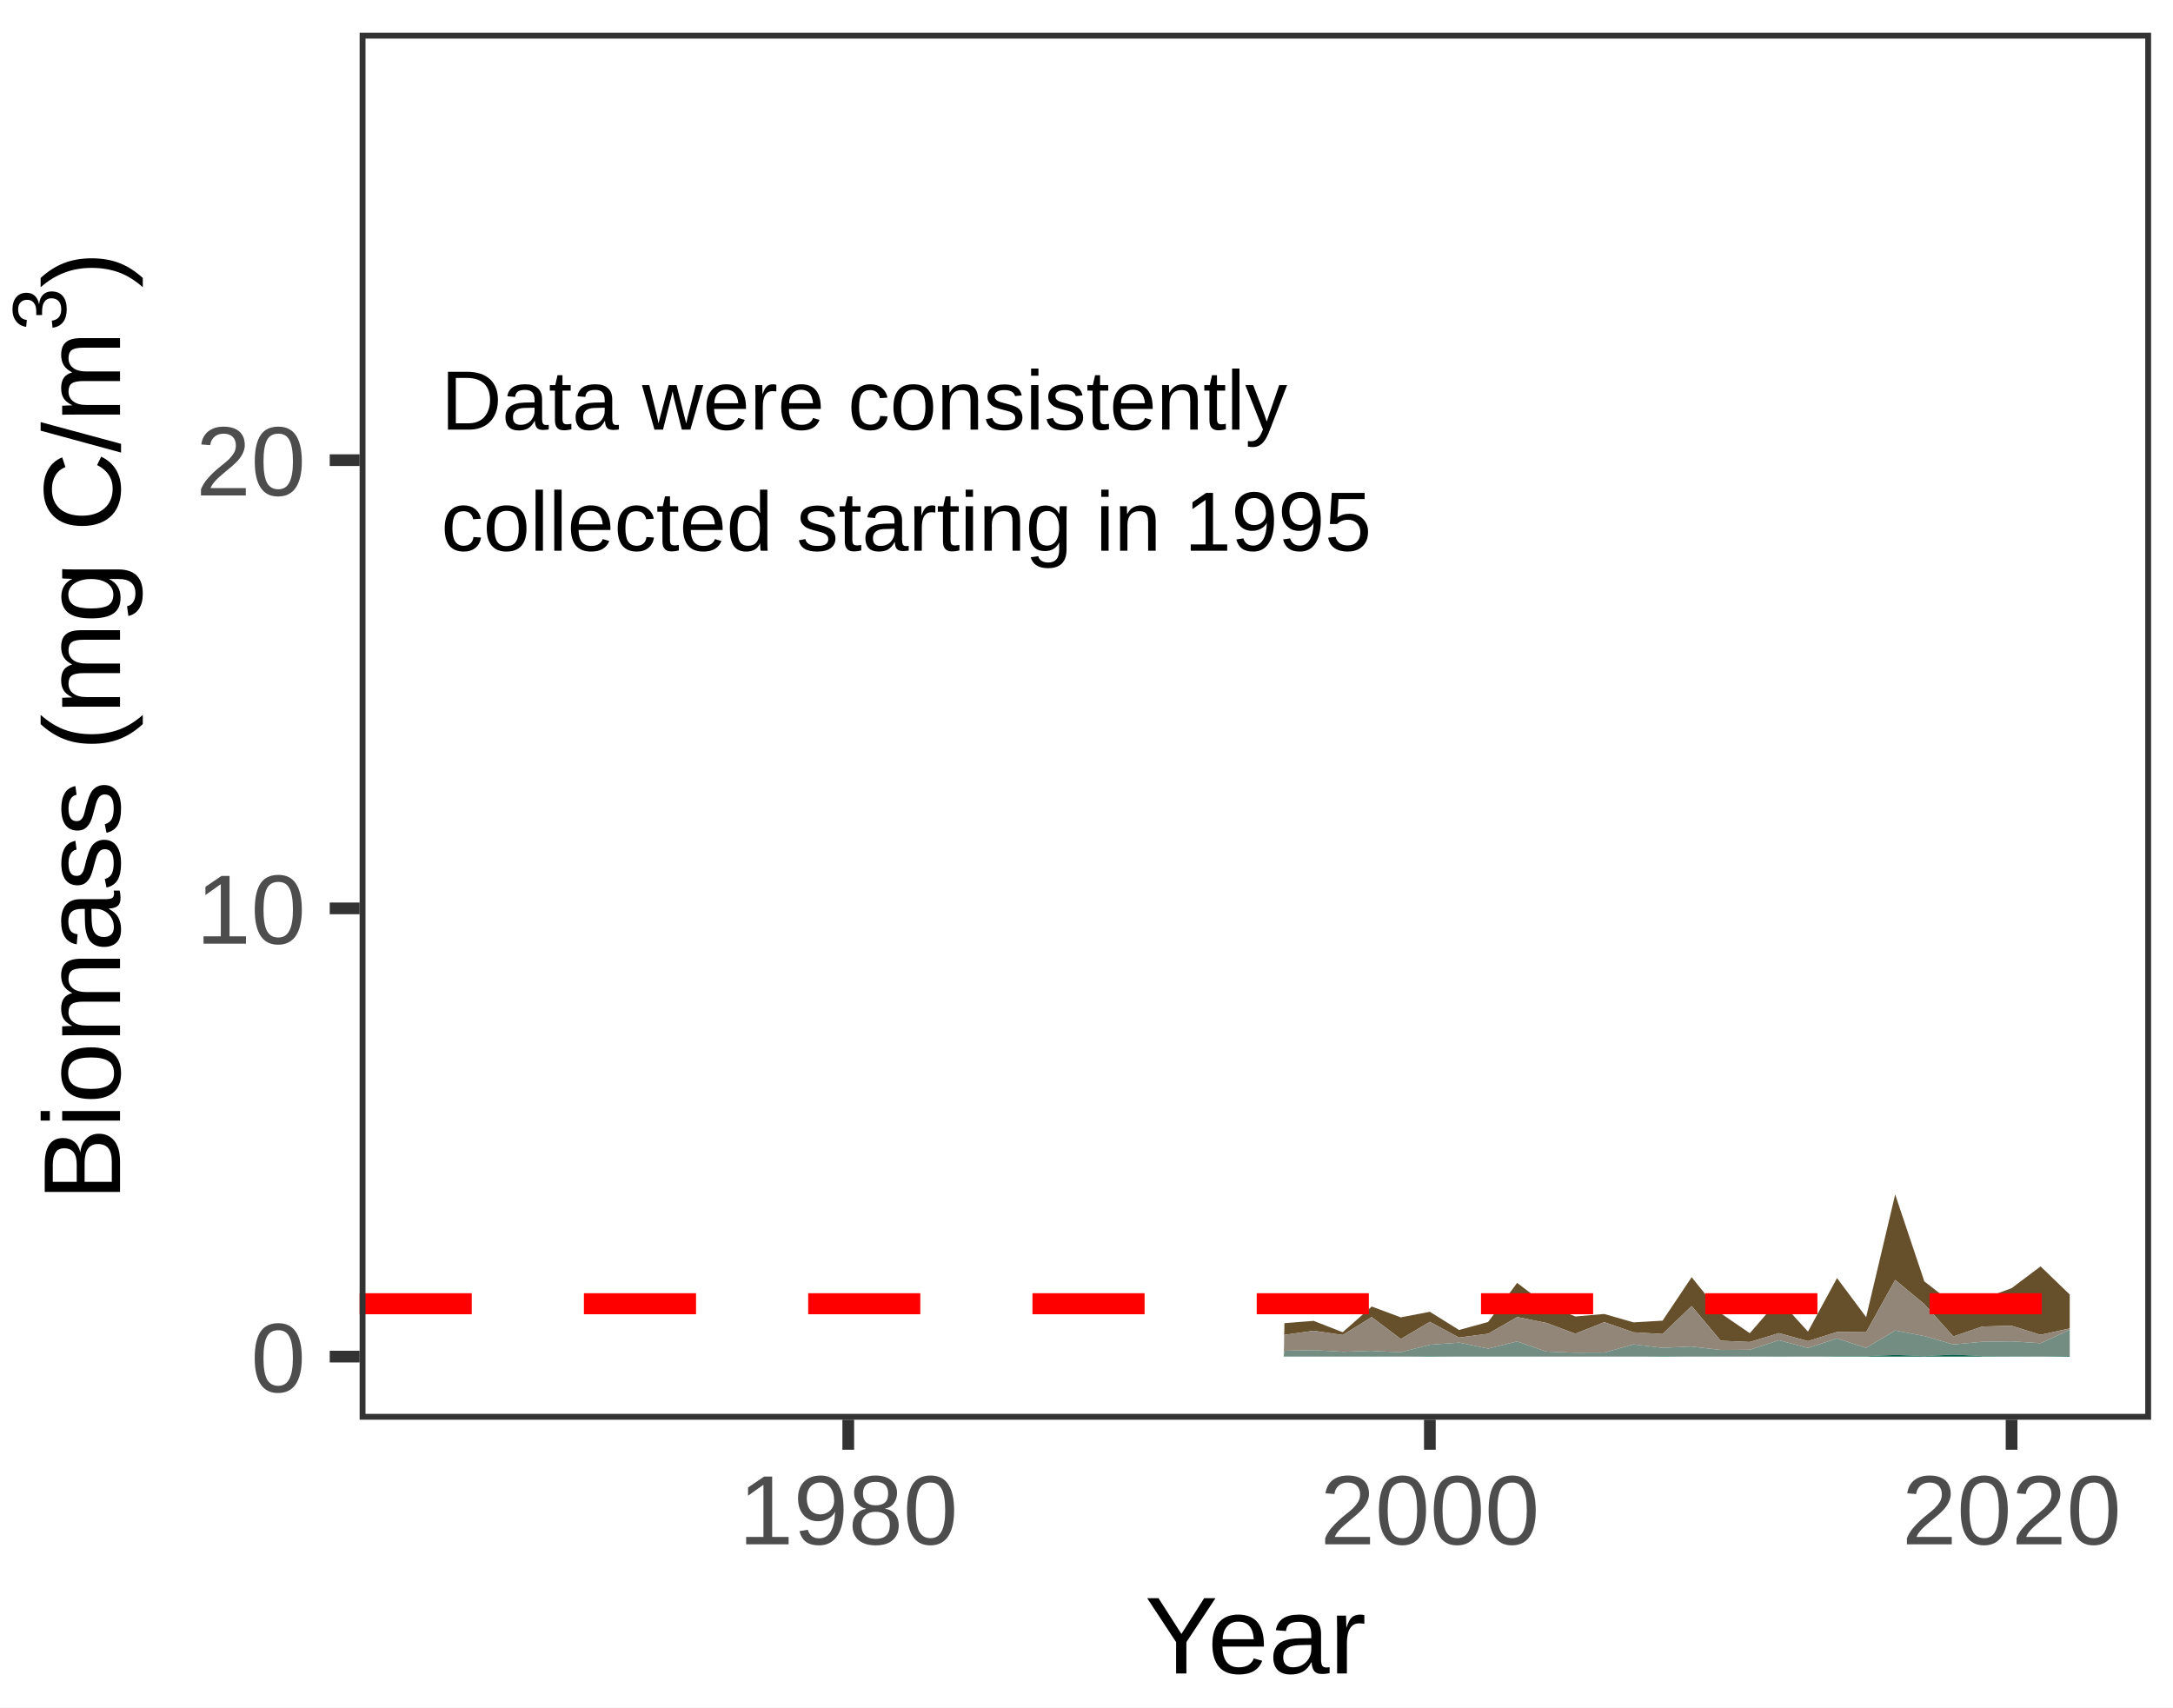
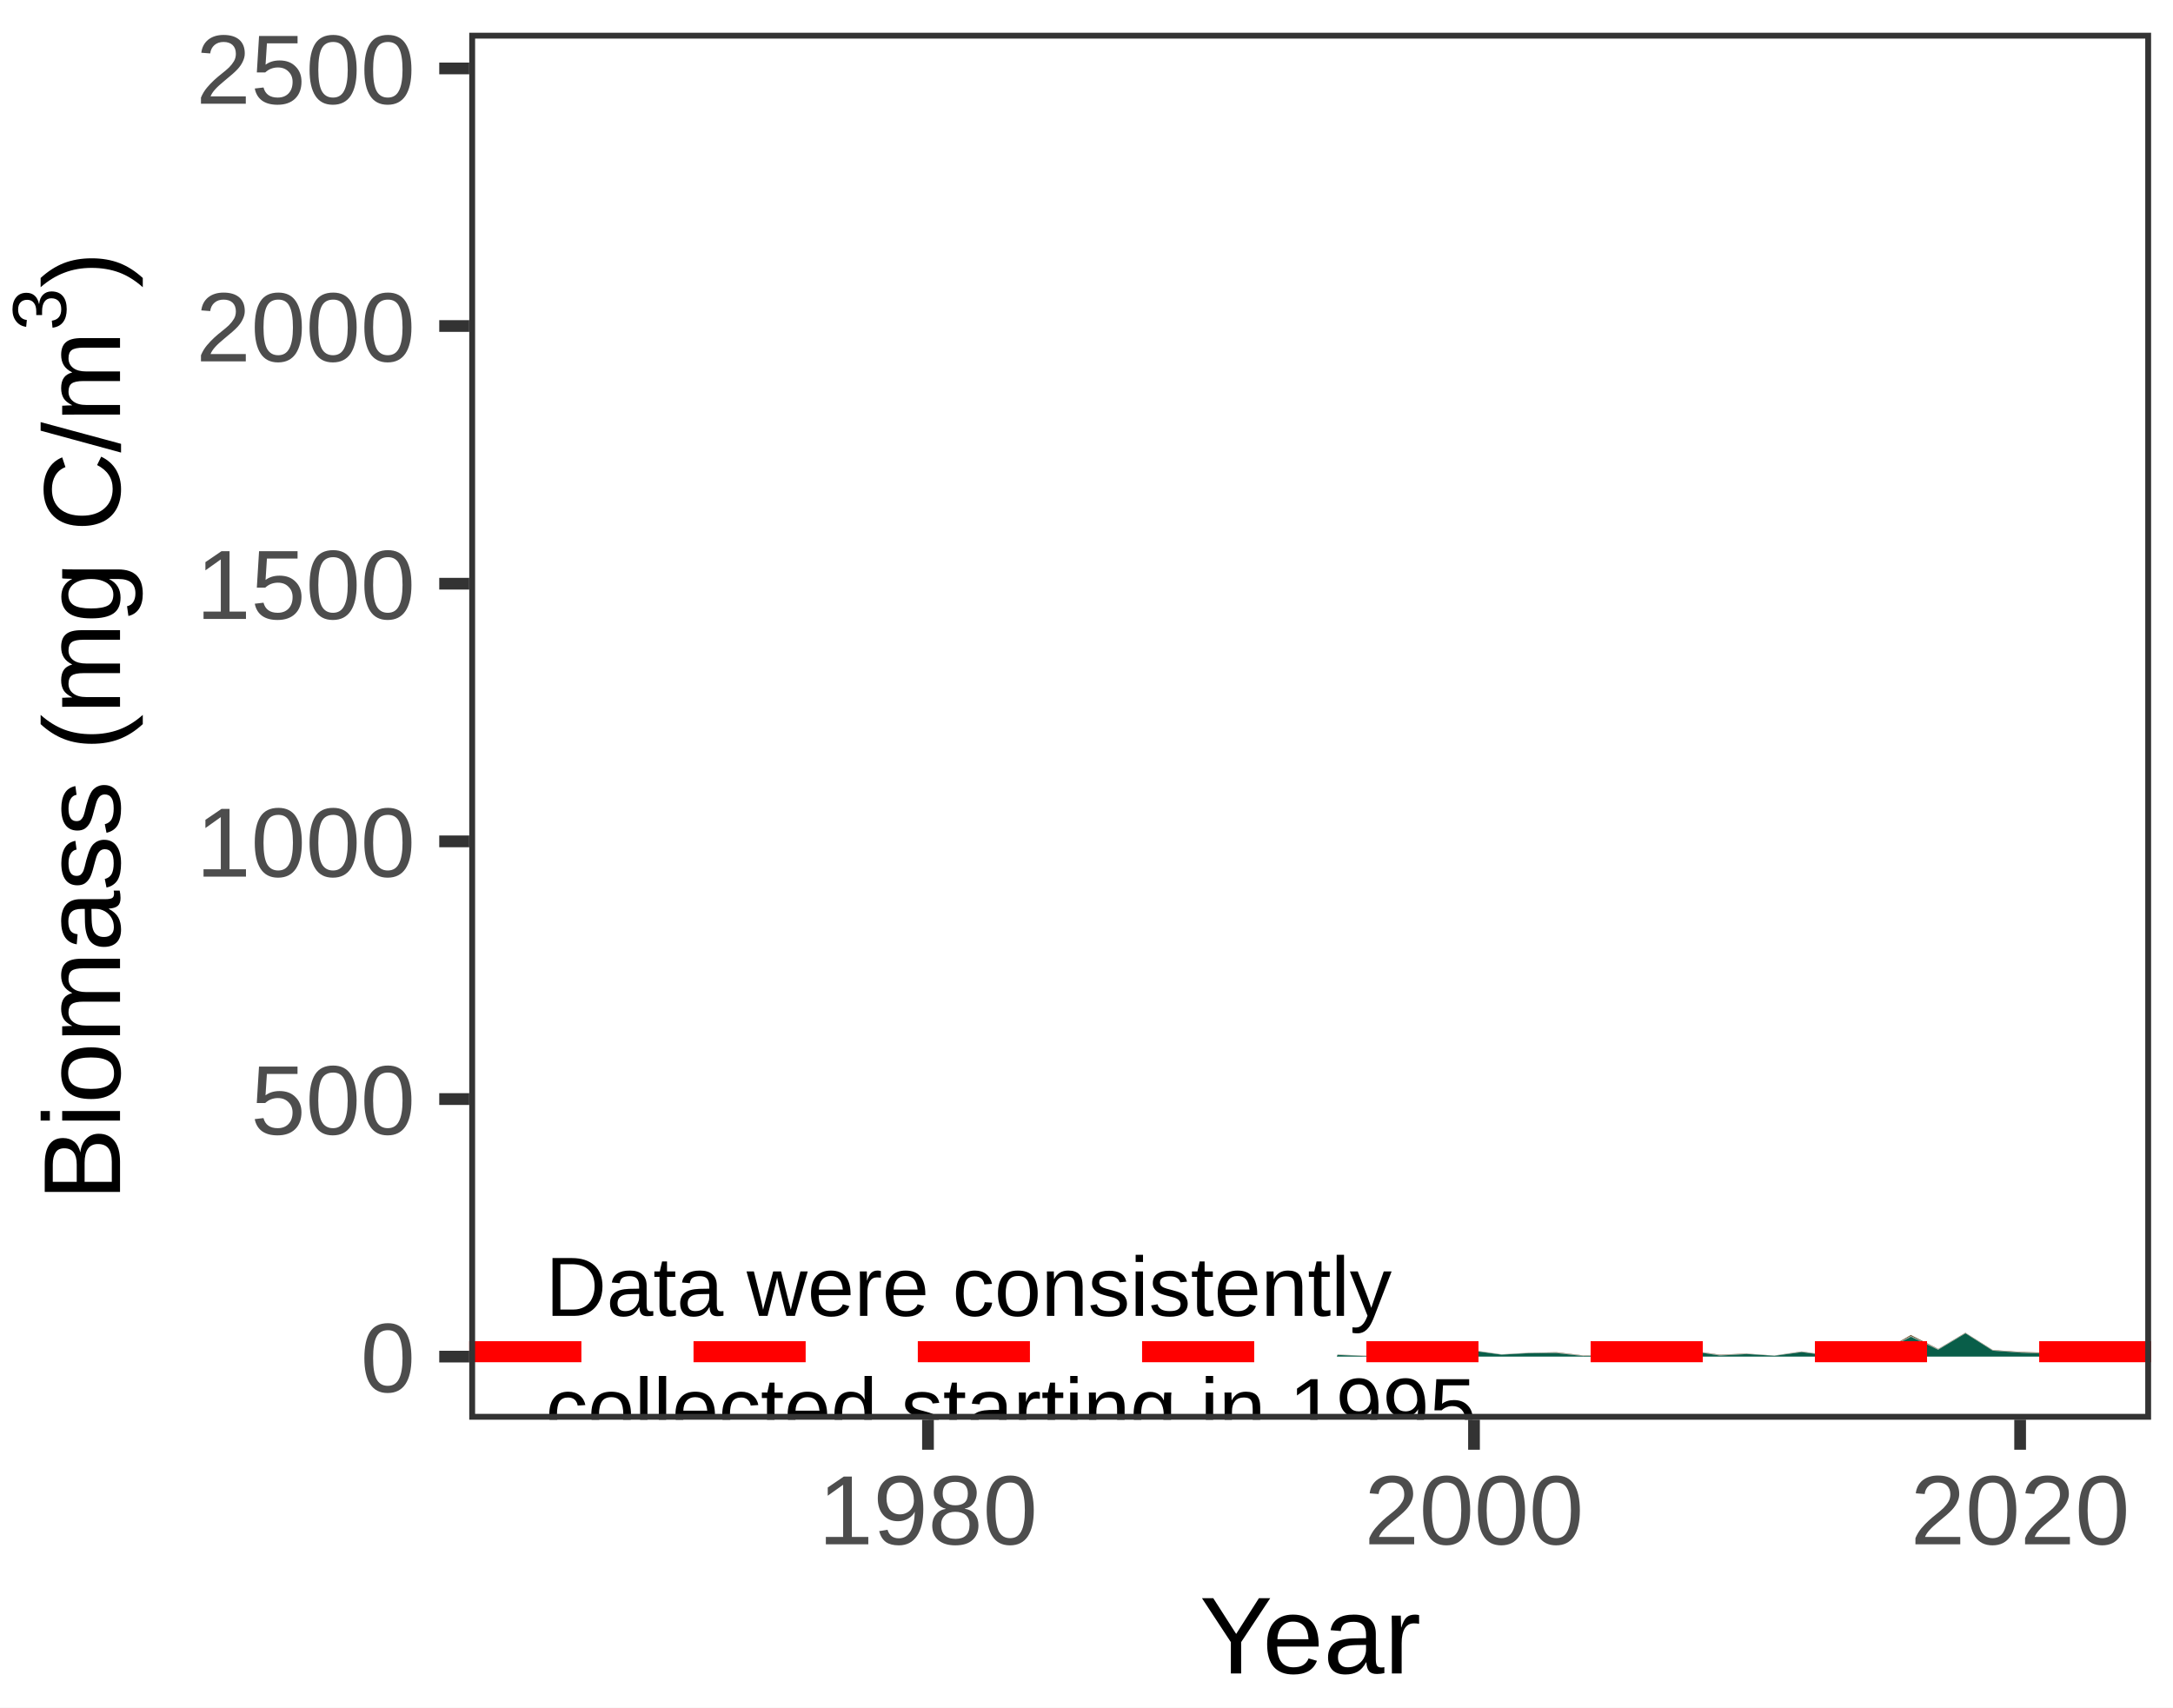
<svg xmlns="http://www.w3.org/2000/svg" class="svglite" width="198.43pt" height="155.91pt" viewBox="0 0 198.43 155.91">
  <defs>
    <style type="text/css">
    .svglite line, .svglite polyline, .svglite polygon, .svglite path, .svglite rect, .svglite circle {
      fill: none;
      stroke: #000000;
      stroke-linecap: round;
      stroke-linejoin: round;
      stroke-miterlimit: 10.00;
    }
    .svglite text {
      white-space: pre;
    }
  </style>
  </defs>
  <rect width="100%" height="100%" style="stroke: none; fill: #FFFFFF;" />
  <defs>
    <clipPath id="cpMC4wMHwxOTguNDN8MC4wMHwxNTUuOTE=">
      <rect x="0.00" y="0.00" width="198.43" height="155.91" />
    </clipPath>
  </defs>
  <g clip-path="url(#cpMC4wMHwxOTguNDN8MC4wMHwxNTUuOTE=)">
    <rect x="0.00" y="0.00" width="198.43" height="155.91" style="stroke-width: 1.07; stroke: #FFFFFF; fill: #FFFFFF;" />
  </g>
  <defs>
-     <clipPath id="cpMzIuODR8MTk2LjQzfDIuOTl8MTI5LjY0">
-       <rect x="32.84" y="2.99" width="163.59" height="126.65" />
+     <clipPath id="cpNDIuODV8MTk2LjQzfDIuOTl8MTI5LjY0">
+       <rect x="42.85" y="2.99" width="153.58" height="126.65" />
    </clipPath>
  </defs>
-   <g clip-path="url(#cpMzIuODR8MTk2LjQzfDIuOTl8MTI5LjY0)">
-     <rect x="32.84" y="2.99" width="163.59" height="126.65" style="stroke-width: 1.07; stroke: none; fill: #FFFFFF;" />
-     <polygon points="117.29,120.82 117.37,120.82 119.88,120.62 119.95,120.61 120.02,120.64 122.53,121.62 122.61,121.65 122.68,121.59 125.19,119.37 125.26,119.30 125.33,119.33 127.85,120.27 127.92,120.30 127.99,120.28 130.50,119.80 130.57,119.78 130.64,119.83 133.16,121.40 133.23,121.45 133.30,121.43 135.81,120.74 135.88,120.72 135.96,120.62 138.47,117.24 138.54,117.14 138.61,117.20 141.12,119.11 141.20,119.16 141.27,119.19 143.78,120.18 143.85,120.21 143.92,120.21 146.43,119.99 146.51,119.99 146.58,120.01 149.09,120.73 149.16,120.75 149.23,120.75 151.75,120.60 151.82,120.60 151.89,120.49 154.40,116.74 154.47,116.63 154.55,116.72 157.06,119.84 157.13,119.93 157.20,119.97 159.71,121.69 159.78,121.74 159.86,121.66 162.37,118.75 162.44,118.67 162.51,118.75 165.02,121.51 165.10,121.59 165.17,121.46 167.68,116.84 167.75,116.71 167.82,116.80 170.34,120.18 170.41,120.28 170.48,119.97 172.99,109.37 173.06,109.07 173.13,109.28 175.65,116.79 175.72,117.01 175.79,117.06 178.30,119.01 178.37,119.07 178.45,119.06 180.96,118.62 181.03,118.61 181.10,118.58 183.61,117.66 183.69,117.63 183.76,117.58 186.27,115.69 186.34,115.64 186.41,115.71 188.93,118.14 189.00,118.21 189.00,121.30 188.93,121.32 186.41,121.87 186.34,121.89 186.27,121.87 183.76,121.08 183.69,121.06 183.61,121.06 181.10,121.13 181.03,121.13 180.96,121.15 178.45,122.01 178.37,122.03 178.30,121.95 175.79,119.16 175.72,119.08 175.65,119.02 173.13,116.93 173.06,116.88 172.99,117.00 170.48,121.52 170.41,121.65 170.34,121.65 167.82,121.63 167.75,121.63 167.68,121.65 165.17,122.44 165.10,122.46 165.02,122.44 162.51,121.75 162.44,121.73 162.37,121.76 159.86,122.52 159.78,122.54 159.71,122.54 157.20,122.43 157.13,122.43 157.06,122.34 154.55,119.35 154.47,119.26 154.40,119.33 151.89,121.74 151.82,121.81 151.75,121.81 149.23,121.66 149.16,121.66 149.09,121.63 146.58,120.76 146.51,120.73 146.43,120.76 143.92,121.76 143.85,121.79 143.78,121.76 141.27,120.82 141.20,120.80 141.12,120.78 138.61,120.28 138.54,120.27 138.47,120.31 135.96,121.75 135.88,121.79 135.81,121.80 133.30,122.13 133.23,122.14 133.16,122.10 130.64,120.74 130.57,120.70 130.50,120.74 127.99,122.23 127.92,122.28 127.85,122.22 125.33,120.32 125.26,120.26 125.19,120.31 122.68,121.86 122.61,121.90 122.53,121.89 120.02,121.53 119.95,121.52 119.88,121.53 117.37,121.88 117.29,121.89 117.22,123.88 " style="stroke-width: 0.00; stroke: none; stroke-linecap: butt; fill: #664F2B;" />
-     <polyline points="117.29,120.82 117.37,120.82 119.88,120.62 119.95,120.61 120.02,120.64 122.53,121.62 122.61,121.65 122.68,121.59 125.19,119.37 125.26,119.30 125.33,119.33 127.85,120.27 127.92,120.30 127.99,120.28 130.50,119.80 130.57,119.78 130.64,119.83 133.16,121.40 133.23,121.45 133.30,121.43 135.81,120.74 135.88,120.72 135.96,120.62 138.47,117.24 138.54,117.14 138.61,117.20 141.12,119.11 141.20,119.16 141.27,119.19 143.78,120.18 143.85,120.21 143.92,120.21 146.43,119.99 146.51,119.99 146.58,120.01 149.09,120.73 149.16,120.75 149.23,120.75 151.75,120.60 151.82,120.60 151.89,120.49 154.40,116.74 154.47,116.63 154.55,116.72 157.06,119.84 157.13,119.93 157.20,119.97 159.71,121.69 159.78,121.74 159.86,121.66 162.37,118.75 162.44,118.67 162.51,118.75 165.02,121.51 165.10,121.59 165.17,121.46 167.68,116.84 167.75,116.71 167.82,116.80 170.34,120.18 170.41,120.28 170.48,119.97 172.99,109.37 173.06,109.07 173.13,109.28 175.65,116.79 175.72,117.01 175.79,117.06 178.30,119.01 178.37,119.07 178.45,119.06 180.96,118.62 181.03,118.61 181.10,118.58 183.61,117.66 183.69,117.63 183.76,117.58 186.27,115.69 186.34,115.64 186.41,115.71 188.93,118.14 189.00,118.21 " style="stroke-width: 1.07; stroke: none; stroke-linecap: butt;" />
-     <polygon points="117.29,121.89 117.37,121.88 119.88,121.53 119.95,121.52 120.02,121.53 122.53,121.89 122.61,121.90 122.68,121.86 125.19,120.31 125.26,120.26 125.33,120.32 127.85,122.22 127.92,122.28 127.99,122.23 130.50,120.74 130.57,120.70 130.64,120.74 133.16,122.10 133.23,122.14 133.30,122.13 135.81,121.80 135.88,121.79 135.96,121.75 138.47,120.31 138.54,120.27 138.61,120.28 141.12,120.78 141.20,120.80 141.27,120.82 143.78,121.76 143.85,121.79 143.92,121.76 146.43,120.76 146.51,120.73 146.58,120.76 149.09,121.63 149.16,121.66 149.23,121.66 151.75,121.81 151.82,121.81 151.89,121.74 154.40,119.33 154.47,119.26 154.55,119.35 157.06,122.34 157.13,122.43 157.20,122.43 159.71,122.54 159.78,122.54 159.86,122.52 162.37,121.76 162.44,121.73 162.51,121.75 165.02,122.44 165.10,122.46 165.17,122.44 167.68,121.65 167.75,121.63 167.82,121.63 170.34,121.65 170.41,121.65 170.48,121.52 172.99,117.00 173.06,116.88 173.13,116.93 175.65,119.02 175.72,119.08 175.79,119.16 178.30,121.95 178.37,122.03 178.45,122.01 180.96,121.15 181.03,121.13 181.10,121.13 183.61,121.06 183.69,121.06 183.76,121.08 186.27,121.87 186.34,121.89 186.41,121.87 188.93,121.32 189.00,121.30 189.00,121.42 188.93,121.46 186.41,122.63 186.34,122.66 186.27,122.65 183.76,122.49 183.69,122.49 183.61,122.49 181.10,122.52 181.03,122.52 180.96,122.53 178.45,122.76 178.37,122.77 178.30,122.75 175.79,122.02 175.72,122.00 175.65,121.99 173.13,121.51 173.06,121.49 172.99,121.54 170.48,123.04 170.41,123.08 170.34,123.06 167.82,122.24 167.75,122.22 167.68,122.24 165.17,123.07 165.10,123.09 165.02,123.07 162.51,122.40 162.44,122.38 162.37,122.41 159.86,123.23 159.78,123.25 159.71,123.25 157.20,123.27 157.13,123.27 157.06,123.26 154.55,122.97 154.47,122.96 154.40,122.96 151.89,123.07 151.82,123.08 151.75,123.07 149.23,122.77 149.16,122.76 149.09,122.78 146.58,123.49 146.51,123.51 146.43,123.51 143.92,123.52 143.85,123.52 143.78,123.52 141.27,123.42 141.20,123.41 141.12,123.39 138.61,122.52 138.54,122.49 138.47,122.51 135.96,123.13 135.88,123.15 135.81,123.13 133.30,122.61 133.23,122.60 133.16,122.61 130.64,122.79 130.57,122.80 130.50,122.82 127.99,123.46 127.92,123.48 127.85,123.48 125.33,123.36 125.26,123.35 125.19,123.35 122.68,123.44 122.61,123.44 122.53,123.43 120.02,123.29 119.95,123.29 119.88,123.29 117.37,123.34 117.29,123.34 117.22,123.88 " style="stroke-width: 0.00; stroke: none; stroke-linecap: butt; fill: #928678;" />
-     <polyline points="117.29,121.89 117.37,121.88 119.88,121.53 119.95,121.52 120.02,121.53 122.53,121.89 122.61,121.90 122.68,121.86 125.19,120.31 125.26,120.26 125.33,120.32 127.85,122.22 127.92,122.28 127.99,122.23 130.50,120.74 130.57,120.70 130.64,120.74 133.16,122.10 133.23,122.14 133.30,122.13 135.81,121.80 135.88,121.79 135.96,121.75 138.47,120.31 138.54,120.27 138.61,120.28 141.12,120.78 141.20,120.80 141.27,120.82 143.78,121.76 143.85,121.79 143.92,121.76 146.43,120.76 146.51,120.73 146.58,120.76 149.09,121.63 149.16,121.66 149.23,121.66 151.75,121.81 151.82,121.81 151.89,121.74 154.40,119.33 154.47,119.26 154.55,119.35 157.06,122.34 157.13,122.43 157.20,122.43 159.71,122.54 159.78,122.54 159.86,122.52 162.37,121.76 162.44,121.73 162.51,121.75 165.02,122.44 165.10,122.46 165.17,122.44 167.68,121.65 167.75,121.63 167.82,121.63 170.34,121.65 170.41,121.65 170.48,121.52 172.99,117.00 173.06,116.88 173.13,116.93 175.65,119.02 175.72,119.08 175.79,119.16 178.30,121.95 178.37,122.03 178.45,122.01 180.96,121.15 181.03,121.13 181.10,121.13 183.61,121.06 183.69,121.06 183.76,121.08 186.27,121.87 186.34,121.89 186.41,121.87 188.93,121.32 189.00,121.30 " style="stroke-width: 1.07; stroke: none; stroke-linecap: butt;" />
-     <polygon points="117.29,123.34 117.37,123.34 119.88,123.29 119.95,123.29 120.02,123.29 122.53,123.43 122.61,123.44 122.68,123.44 125.19,123.35 125.26,123.35 125.33,123.36 127.85,123.48 127.92,123.48 127.99,123.46 130.50,122.82 130.57,122.80 130.64,122.79 133.16,122.61 133.23,122.60 133.30,122.61 135.81,123.13 135.88,123.15 135.96,123.13 138.47,122.51 138.54,122.49 138.61,122.52 141.12,123.39 141.20,123.41 141.27,123.42 143.78,123.52 143.85,123.52 143.92,123.52 146.43,123.51 146.51,123.51 146.58,123.49 149.09,122.78 149.16,122.76 149.23,122.77 151.75,123.07 151.82,123.08 151.89,123.07 154.40,122.96 154.47,122.96 154.55,122.97 157.06,123.26 157.13,123.27 157.20,123.27 159.71,123.25 159.78,123.25 159.86,123.23 162.37,122.41 162.44,122.38 162.51,122.40 165.02,123.07 165.10,123.09 165.17,123.07 167.68,122.24 167.75,122.22 167.82,122.24 170.34,123.06 170.41,123.08 170.48,123.04 172.99,121.54 173.06,121.49 173.13,121.51 175.65,121.99 175.72,122.00 175.79,122.02 178.30,122.75 178.37,122.77 178.45,122.76 180.96,122.53 181.03,122.52 181.10,122.52 183.61,122.49 183.69,122.49 183.76,122.49 186.27,122.65 186.34,122.66 186.41,122.63 188.93,121.46 189.00,121.42 189.00,123.82 188.93,123.82 186.41,123.86 186.34,123.86 186.27,123.86 183.76,123.85 183.69,123.85 183.61,123.85 181.10,123.84 181.03,123.84 180.96,123.83 178.45,123.70 178.37,123.70 178.30,123.70 175.79,123.83 175.72,123.83 175.65,123.83 173.13,123.73 173.06,123.73 172.99,123.73 170.48,123.84 170.41,123.84 170.34,123.84 167.82,123.84 167.75,123.84 167.68,123.84 165.17,123.88 165.10,123.88 165.02,123.88 162.51,123.85 162.44,123.85 162.37,123.85 159.86,123.88 159.78,123.88 159.71,123.88 157.20,123.86 157.13,123.86 157.06,123.86 154.55,123.88 154.47,123.88 154.40,123.87 151.89,123.84 151.82,123.84 151.75,123.84 149.23,123.88 149.16,123.88 149.09,123.88 146.58,123.88 146.51,123.88 146.43,123.88 143.92,123.88 143.85,123.88 143.78,123.88 141.27,123.88 141.20,123.88 141.12,123.88 138.61,123.86 138.54,123.86 138.47,123.86 135.96,123.86 135.88,123.86 135.81,123.86 133.30,123.87 133.23,123.87 133.16,123.87 130.64,123.84 130.57,123.84 130.50,123.84 127.99,123.88 127.92,123.88 127.85,123.88 125.33,123.86 125.26,123.85 125.19,123.86 122.68,123.88 122.61,123.88 122.53,123.88 120.02,123.88 119.95,123.88 119.88,123.88 117.37,123.87 117.29,123.87 117.22,123.88 " style="stroke-width: 0.00; stroke: none; stroke-linecap: butt; fill: #748D83;" />
-     <polyline points="117.29,123.34 117.37,123.34 119.88,123.29 119.95,123.29 120.02,123.29 122.53,123.43 122.61,123.44 122.68,123.44 125.19,123.35 125.26,123.35 125.33,123.36 127.85,123.48 127.92,123.48 127.99,123.46 130.50,122.82 130.57,122.80 130.64,122.79 133.16,122.61 133.23,122.60 133.30,122.61 135.81,123.13 135.88,123.15 135.96,123.13 138.47,122.51 138.54,122.49 138.61,122.52 141.12,123.39 141.20,123.41 141.27,123.42 143.78,123.52 143.85,123.52 143.92,123.52 146.43,123.51 146.51,123.51 146.58,123.49 149.09,122.78 149.16,122.76 149.23,122.77 151.75,123.07 151.82,123.08 151.89,123.07 154.40,122.96 154.47,122.96 154.55,122.97 157.06,123.26 157.13,123.27 157.20,123.27 159.71,123.25 159.78,123.25 159.86,123.23 162.37,122.41 162.44,122.38 162.51,122.40 165.02,123.07 165.10,123.09 165.17,123.07 167.68,122.24 167.75,122.22 167.82,122.24 170.34,123.06 170.41,123.08 170.48,123.04 172.99,121.54 173.06,121.49 173.13,121.51 175.65,121.99 175.72,122.00 175.79,122.02 178.30,122.75 178.37,122.77 178.45,122.76 180.96,122.53 181.03,122.52 181.10,122.52 183.61,122.49 183.69,122.49 183.76,122.49 186.27,122.65 186.34,122.66 186.41,122.63 188.93,121.46 189.00,121.42 " style="stroke-width: 1.07; stroke: none; stroke-linecap: butt;" />
-     <polygon points="117.29,123.87 117.37,123.87 119.88,123.88 119.95,123.88 120.02,123.88 122.53,123.88 122.61,123.88 122.68,123.88 125.19,123.86 125.26,123.85 125.33,123.86 127.85,123.88 127.92,123.88 127.99,123.88 130.50,123.84 130.57,123.84 130.64,123.84 133.16,123.87 133.23,123.87 133.30,123.87 135.81,123.86 135.88,123.86 135.96,123.86 138.47,123.86 138.54,123.86 138.61,123.86 141.12,123.88 141.20,123.88 141.27,123.88 143.78,123.88 143.85,123.88 143.92,123.88 146.43,123.88 146.51,123.88 146.58,123.88 149.09,123.88 149.16,123.88 149.23,123.88 151.75,123.84 151.82,123.84 151.89,123.84 154.40,123.87 154.47,123.88 154.55,123.88 157.06,123.86 157.13,123.86 157.20,123.86 159.71,123.88 159.78,123.88 159.86,123.88 162.37,123.85 162.44,123.85 162.51,123.85 165.02,123.88 165.10,123.88 165.17,123.88 167.68,123.84 167.75,123.84 167.82,123.84 170.34,123.84 170.41,123.84 170.48,123.84 172.99,123.73 173.06,123.73 173.13,123.73 175.65,123.83 175.72,123.83 175.79,123.83 178.30,123.70 178.37,123.70 178.45,123.70 180.96,123.83 181.03,123.84 181.10,123.84 183.61,123.85 183.69,123.85 183.76,123.85 186.27,123.86 186.34,123.86 186.41,123.86 188.93,123.82 189.00,123.82 189.00,123.88 188.93,123.88 186.41,123.88 186.34,123.88 186.27,123.88 183.76,123.88 183.69,123.88 183.61,123.88 181.10,123.88 181.03,123.88 180.96,123.88 178.45,123.88 178.37,123.88 178.30,123.88 175.79,123.88 175.72,123.88 175.65,123.88 173.13,123.88 173.06,123.88 172.99,123.88 170.48,123.88 170.41,123.88 170.34,123.88 167.82,123.88 167.75,123.88 167.68,123.88 165.17,123.88 165.10,123.88 165.02,123.88 162.51,123.88 162.44,123.88 162.37,123.88 159.86,123.88 159.78,123.88 159.71,123.88 157.20,123.88 157.13,123.88 157.06,123.88 154.55,123.88 154.47,123.88 154.40,123.88 151.89,123.88 151.82,123.88 151.75,123.88 149.23,123.88 149.16,123.88 149.09,123.88 146.58,123.88 146.51,123.88 146.43,123.88 143.92,123.88 143.85,123.88 143.78,123.88 141.27,123.88 141.20,123.88 141.12,123.88 138.61,123.88 138.54,123.88 138.47,123.88 135.96,123.88 135.88,123.88 135.81,123.88 133.30,123.88 133.23,123.88 133.16,123.88 130.64,123.88 130.57,123.88 130.50,123.88 127.99,123.88 127.92,123.88 127.85,123.88 125.33,123.88 125.26,123.88 125.19,123.88 122.68,123.88 122.61,123.88 122.53,123.88 120.02,123.88 119.95,123.88 119.88,123.88 117.37,123.88 117.29,123.88 117.22,123.88 " style="stroke-width: 0.00; stroke: none; stroke-linecap: butt; fill: #095E49;" />
-     <polyline points="117.29,123.87 117.37,123.87 119.88,123.88 119.95,123.88 120.02,123.88 122.53,123.88 122.61,123.88 122.68,123.88 125.19,123.86 125.26,123.85 125.33,123.86 127.85,123.88 127.92,123.88 127.99,123.88 130.50,123.84 130.57,123.84 130.64,123.84 133.16,123.87 133.23,123.87 133.30,123.87 135.81,123.86 135.88,123.86 135.96,123.86 138.47,123.86 138.54,123.86 138.61,123.86 141.12,123.88 141.20,123.88 141.27,123.88 143.78,123.88 143.85,123.88 143.92,123.88 146.43,123.88 146.51,123.88 146.58,123.88 149.09,123.88 149.16,123.88 149.23,123.88 151.75,123.84 151.82,123.84 151.89,123.84 154.40,123.87 154.47,123.88 154.55,123.88 157.06,123.86 157.13,123.86 157.20,123.86 159.71,123.88 159.78,123.88 159.86,123.88 162.37,123.85 162.44,123.85 162.51,123.85 165.02,123.88 165.10,123.88 165.17,123.88 167.68,123.84 167.75,123.84 167.82,123.84 170.34,123.84 170.41,123.84 170.48,123.84 172.99,123.73 173.06,123.73 173.13,123.73 175.65,123.83 175.72,123.83 175.79,123.83 178.30,123.70 178.37,123.70 178.45,123.70 180.96,123.83 181.03,123.84 181.10,123.84 183.61,123.85 183.69,123.85 183.76,123.85 186.27,123.86 186.34,123.86 186.41,123.86 188.93,123.82 189.00,123.82 " style="stroke-width: 1.07; stroke: none; stroke-linecap: butt;" />
-     <line x1="32.84" y1="119.05" x2="196.43" y2="119.05" style="stroke-width: 1.92; stroke: #FF0000; stroke-dasharray: 10.24,10.24; stroke-linecap: butt;" />
-     <text x="40.28" y="39.23" style="font-size: 7.68px; font-family: &quot;Arial&quot;;" textLength="79.35px" lengthAdjust="spacingAndGlyphs">Data were consistently </text>
-     <text x="40.28" y="50.29" style="font-size: 7.68px; font-family: &quot;Arial&quot;;" textLength="87.05px" lengthAdjust="spacingAndGlyphs"> collected starting in 1995</text>
-     <rect x="32.84" y="2.99" width="163.59" height="126.65" style="stroke-width: 1.07; stroke: #333333;" />
+   <g clip-path="url(#cpNDIuODV8MTk2LjQzfDIuOTl8MTI5LjY0)">
+     <rect x="42.85" y="2.99" width="153.58" height="126.65" style="stroke-width: 1.07; stroke: none; fill: #FFFFFF;" />
+     <polygon points="122.14,123.69 122.20,123.69 124.56,123.79 124.63,123.79 124.70,123.79 127.05,123.86 127.12,123.86 127.19,123.85 129.55,123.50 129.62,123.49 129.68,123.50 132.04,123.75 132.11,123.76 132.18,123.75 134.53,123.32 134.60,123.31 134.67,123.32 137.03,123.66 137.09,123.67 137.16,123.67 139.52,123.53 139.59,123.53 139.66,123.53 142.01,123.48 142.08,123.48 142.15,123.48 144.51,123.76 144.57,123.77 144.64,123.77 147.00,123.75 147.07,123.75 147.14,123.75 149.49,123.82 149.56,123.82 149.63,123.82 151.99,123.84 152.05,123.84 152.12,123.82 154.48,123.37 154.55,123.35 154.61,123.36 156.97,123.69 157.04,123.70 157.11,123.70 159.47,123.60 159.53,123.60 159.60,123.61 161.96,123.78 162.03,123.78 162.09,123.77 164.45,123.42 164.52,123.41 164.59,123.42 166.95,123.76 167.01,123.77 167.08,123.75 169.44,123.34 169.51,123.33 169.57,123.33 171.93,123.31 172.00,123.31 172.07,123.28 174.43,121.94 174.49,121.90 174.56,121.94 176.92,123.14 176.99,123.18 177.05,123.14 179.41,121.74 179.48,121.70 179.55,121.75 181.90,123.23 181.97,123.27 182.04,123.28 184.40,123.44 184.47,123.44 184.53,123.45 186.89,123.52 186.96,123.52 187.03,123.51 189.38,123.08 189.45,123.07 189.45,123.10 189.38,123.12 187.03,123.58 186.96,123.60 186.89,123.59 184.53,123.49 184.47,123.48 184.40,123.48 182.04,123.31 181.97,123.30 181.90,123.26 179.55,121.78 179.48,121.74 179.41,121.78 177.05,123.16 176.99,123.20 176.92,123.17 174.56,122.03 174.49,121.99 174.43,122.03 172.07,123.29 172.00,123.33 171.93,123.33 169.57,123.39 169.51,123.39 169.44,123.40 167.08,123.76 167.01,123.78 166.95,123.77 164.59,123.45 164.52,123.44 164.45,123.45 162.09,123.78 162.03,123.79 161.96,123.79 159.60,123.63 159.53,123.63 159.47,123.63 157.11,123.73 157.04,123.73 156.97,123.72 154.61,123.38 154.55,123.37 154.48,123.38 152.12,123.83 152.05,123.85 151.99,123.85 149.63,123.83 149.56,123.83 149.49,123.83 147.14,123.77 147.07,123.77 147.00,123.77 144.64,123.79 144.57,123.79 144.51,123.78 142.15,123.52 142.08,123.51 142.01,123.51 139.66,123.54 139.59,123.54 139.52,123.54 137.16,123.68 137.09,123.68 137.03,123.67 134.67,123.33 134.60,123.32 134.53,123.33 132.18,123.77 132.11,123.78 132.04,123.77 129.68,123.51 129.62,123.50 129.55,123.51 127.19,123.85 127.12,123.86 127.05,123.86 124.70,123.80 124.63,123.80 124.56,123.80 122.20,123.70 122.14,123.70 122.07,123.88 " style="stroke-width: 0.00; stroke: none; stroke-linecap: butt; fill: #664F2B;" />
+     <polyline points="122.14,123.69 122.20,123.69 124.56,123.79 124.63,123.79 124.70,123.79 127.05,123.86 127.12,123.86 127.19,123.85 129.55,123.50 129.62,123.49 129.68,123.50 132.04,123.75 132.11,123.76 132.18,123.75 134.53,123.32 134.60,123.31 134.67,123.32 137.03,123.66 137.09,123.67 137.16,123.67 139.52,123.53 139.59,123.53 139.66,123.53 142.01,123.48 142.08,123.48 142.15,123.48 144.51,123.76 144.57,123.77 144.64,123.77 147.00,123.75 147.07,123.75 147.14,123.75 149.49,123.82 149.56,123.82 149.63,123.82 151.99,123.84 152.05,123.84 152.12,123.82 154.48,123.37 154.55,123.35 154.61,123.36 156.97,123.69 157.04,123.70 157.11,123.70 159.47,123.60 159.53,123.60 159.60,123.61 161.96,123.78 162.03,123.78 162.09,123.77 164.45,123.42 164.52,123.41 164.59,123.42 166.95,123.76 167.01,123.77 167.08,123.75 169.44,123.34 169.51,123.33 169.57,123.33 171.93,123.31 172.00,123.31 172.07,123.28 174.43,121.94 174.49,121.90 174.56,121.94 176.92,123.14 176.99,123.18 177.05,123.14 179.41,121.74 179.48,121.70 179.55,121.75 181.90,123.23 181.97,123.27 182.04,123.28 184.40,123.44 184.47,123.44 184.53,123.45 186.89,123.52 186.96,123.52 187.03,123.51 189.38,123.08 189.45,123.07 " style="stroke-width: 1.07; stroke: none; stroke-linecap: butt;" />
+     <polygon points="122.14,123.70 122.20,123.70 124.56,123.80 124.63,123.80 124.70,123.80 127.05,123.86 127.12,123.86 127.19,123.85 129.55,123.51 129.62,123.50 129.68,123.51 132.04,123.77 132.11,123.78 132.18,123.77 134.53,123.33 134.60,123.32 134.67,123.33 137.03,123.67 137.09,123.68 137.16,123.68 139.52,123.54 139.59,123.54 139.66,123.54 142.01,123.51 142.08,123.51 142.15,123.52 144.51,123.78 144.57,123.79 144.64,123.79 147.00,123.77 147.07,123.77 147.14,123.77 149.49,123.83 149.56,123.83 149.63,123.83 151.99,123.85 152.05,123.85 152.12,123.83 154.48,123.38 154.55,123.37 154.61,123.38 156.97,123.72 157.04,123.73 157.11,123.73 159.47,123.63 159.53,123.63 159.60,123.63 161.96,123.79 162.03,123.79 162.09,123.78 164.45,123.45 164.52,123.44 164.59,123.45 166.95,123.77 167.01,123.78 167.08,123.76 169.44,123.40 169.51,123.39 169.57,123.39 171.93,123.33 172.00,123.33 172.07,123.29 174.43,122.03 174.49,121.99 174.56,122.03 176.92,123.17 176.99,123.20 177.05,123.16 179.41,121.78 179.48,121.74 179.55,121.78 181.90,123.26 181.97,123.30 182.04,123.31 184.40,123.48 184.47,123.48 184.53,123.49 186.89,123.59 186.96,123.60 187.03,123.58 189.38,123.12 189.45,123.10 189.45,123.11 189.38,123.12 187.03,123.59 186.96,123.61 186.89,123.60 184.53,123.50 184.47,123.50 184.40,123.49 182.04,123.32 181.97,123.32 181.90,123.28 179.55,121.79 179.48,121.75 179.41,121.79 177.05,123.19 176.99,123.23 176.92,123.20 174.56,122.08 174.49,122.05 174.43,122.08 172.07,123.31 172.00,123.35 171.93,123.35 169.57,123.39 169.51,123.39 169.44,123.40 167.08,123.77 167.01,123.78 166.95,123.77 164.59,123.46 164.52,123.45 164.45,123.46 162.09,123.79 162.03,123.80 161.96,123.80 159.60,123.64 159.53,123.64 159.47,123.64 157.11,123.77 157.04,123.77 156.97,123.76 154.61,123.39 154.55,123.38 154.48,123.39 152.12,123.85 152.05,123.86 151.99,123.86 149.63,123.86 149.56,123.86 149.49,123.86 147.14,123.79 147.07,123.79 147.00,123.79 144.64,123.82 144.57,123.82 144.51,123.81 142.15,123.55 142.08,123.54 142.01,123.54 139.66,123.56 139.59,123.56 139.52,123.56 137.16,123.68 137.09,123.69 137.03,123.68 134.67,123.36 134.60,123.35 134.53,123.36 132.18,123.78 132.11,123.79 132.04,123.79 129.68,123.55 129.62,123.54 129.55,123.55 127.19,123.87 127.12,123.88 127.05,123.88 124.70,123.82 124.63,123.82 124.56,123.82 122.20,123.72 122.14,123.72 122.07,123.88 " style="stroke-width: 0.00; stroke: none; stroke-linecap: butt; fill: #928678;" />
+     <polyline points="122.14,123.70 122.20,123.70 124.56,123.80 124.63,123.80 124.70,123.80 127.05,123.86 127.12,123.86 127.19,123.85 129.55,123.51 129.62,123.50 129.68,123.51 132.04,123.77 132.11,123.78 132.18,123.77 134.53,123.33 134.60,123.32 134.67,123.33 137.03,123.67 137.09,123.68 137.16,123.68 139.52,123.54 139.59,123.54 139.66,123.54 142.01,123.51 142.08,123.51 142.15,123.52 144.51,123.78 144.57,123.79 144.64,123.79 147.00,123.77 147.07,123.77 147.14,123.77 149.49,123.83 149.56,123.83 149.63,123.83 151.99,123.85 152.05,123.85 152.12,123.83 154.48,123.38 154.55,123.37 154.61,123.38 156.97,123.72 157.04,123.73 157.11,123.73 159.47,123.63 159.53,123.63 159.60,123.63 161.96,123.79 162.03,123.79 162.09,123.78 164.45,123.45 164.52,123.44 164.59,123.45 166.95,123.77 167.01,123.78 167.08,123.76 169.44,123.40 169.51,123.39 169.57,123.39 171.93,123.33 172.00,123.33 172.07,123.29 174.43,122.03 174.49,121.99 174.56,122.03 176.92,123.17 176.99,123.20 177.05,123.16 179.41,121.78 179.48,121.74 179.55,121.78 181.90,123.26 181.97,123.30 182.04,123.31 184.40,123.48 184.47,123.48 184.53,123.49 186.89,123.59 186.96,123.60 187.03,123.58 189.38,123.12 189.45,123.10 " style="stroke-width: 1.07; stroke: none; stroke-linecap: butt;" />
+     <polygon points="122.14,123.72 122.20,123.72 124.56,123.82 124.63,123.82 124.70,123.82 127.05,123.88 127.12,123.88 127.19,123.87 129.55,123.55 129.62,123.54 129.68,123.55 132.04,123.79 132.11,123.79 132.18,123.78 134.53,123.36 134.60,123.35 134.67,123.36 137.03,123.68 137.09,123.69 137.16,123.68 139.52,123.56 139.59,123.56 139.66,123.56 142.01,123.54 142.08,123.54 142.15,123.55 144.51,123.81 144.57,123.82 144.64,123.82 147.00,123.79 147.07,123.79 147.14,123.79 149.49,123.86 149.56,123.86 149.63,123.86 151.99,123.86 152.05,123.86 152.12,123.85 154.48,123.39 154.55,123.38 154.61,123.39 156.97,123.76 157.04,123.77 157.11,123.77 159.47,123.64 159.53,123.64 159.60,123.64 161.96,123.80 162.03,123.80 162.09,123.79 164.45,123.46 164.52,123.45 164.59,123.46 166.95,123.77 167.01,123.78 167.08,123.77 169.44,123.40 169.51,123.39 169.57,123.39 171.93,123.35 172.00,123.35 172.07,123.31 174.43,122.08 174.49,122.05 174.56,122.08 176.92,123.20 176.99,123.23 177.05,123.19 179.41,121.79 179.48,121.75 179.55,121.79 181.90,123.28 181.97,123.32 182.04,123.32 184.40,123.49 184.47,123.50 184.53,123.50 186.89,123.60 186.96,123.61 187.03,123.59 189.38,123.12 189.45,123.11 189.45,123.13 189.38,123.15 187.03,123.61 186.96,123.62 186.89,123.62 184.53,123.52 184.47,123.51 184.40,123.51 182.04,123.34 181.97,123.33 181.90,123.29 179.55,121.80 179.48,121.76 179.41,121.80 177.05,123.21 176.99,123.25 176.92,123.22 174.56,122.10 174.49,122.07 174.43,122.11 172.07,123.32 172.00,123.35 171.93,123.36 169.57,123.41 169.51,123.41 169.44,123.42 167.08,123.78 167.01,123.79 166.95,123.78 164.59,123.48 164.52,123.47 164.45,123.48 162.09,123.80 162.03,123.81 161.96,123.80 159.60,123.65 159.53,123.65 159.47,123.65 157.11,123.78 157.04,123.78 156.97,123.77 154.61,123.40 154.55,123.39 154.48,123.40 152.12,123.86 152.05,123.87 151.99,123.87 149.63,123.86 149.56,123.86 149.49,123.86 147.14,123.79 147.07,123.79 147.00,123.79 144.64,123.82 144.57,123.83 144.51,123.82 142.15,123.56 142.08,123.55 142.01,123.55 139.66,123.56 139.59,123.56 139.52,123.57 137.16,123.70 137.09,123.70 137.03,123.69 134.67,123.37 134.60,123.36 134.53,123.37 132.18,123.79 132.11,123.80 132.04,123.79 129.68,123.55 129.62,123.55 129.55,123.55 127.19,123.87 127.12,123.88 127.05,123.88 124.70,123.83 124.63,123.83 124.56,123.83 122.20,123.73 122.14,123.72 122.07,123.88 " style="stroke-width: 0.00; stroke: none; stroke-linecap: butt; fill: #748D83;" />
+     <polyline points="122.14,123.72 122.20,123.72 124.56,123.82 124.63,123.82 124.70,123.82 127.05,123.88 127.12,123.88 127.19,123.87 129.55,123.55 129.62,123.54 129.68,123.55 132.04,123.79 132.11,123.79 132.18,123.78 134.53,123.36 134.60,123.35 134.67,123.36 137.03,123.68 137.09,123.69 137.16,123.68 139.52,123.56 139.59,123.56 139.66,123.56 142.01,123.54 142.08,123.54 142.15,123.55 144.51,123.81 144.57,123.82 144.64,123.82 147.00,123.79 147.07,123.79 147.14,123.79 149.49,123.86 149.56,123.86 149.63,123.86 151.99,123.86 152.05,123.86 152.12,123.85 154.48,123.39 154.55,123.38 154.61,123.39 156.97,123.76 157.04,123.77 157.11,123.77 159.47,123.64 159.53,123.64 159.60,123.64 161.96,123.80 162.03,123.80 162.09,123.79 164.45,123.46 164.52,123.45 164.59,123.46 166.95,123.77 167.01,123.78 167.08,123.77 169.44,123.40 169.51,123.39 169.57,123.39 171.93,123.35 172.00,123.35 172.07,123.31 174.43,122.08 174.49,122.05 174.56,122.08 176.92,123.20 176.99,123.23 177.05,123.19 179.41,121.79 179.48,121.75 179.55,121.79 181.90,123.28 181.97,123.32 182.04,123.32 184.40,123.49 184.47,123.50 184.53,123.50 186.89,123.60 186.96,123.61 187.03,123.59 189.38,123.12 189.45,123.11 " style="stroke-width: 1.07; stroke: none; stroke-linecap: butt;" />
+     <polygon points="122.14,123.72 122.20,123.73 124.56,123.83 124.63,123.83 124.70,123.83 127.05,123.88 127.12,123.88 127.19,123.87 129.55,123.55 129.62,123.55 129.68,123.55 132.04,123.79 132.11,123.80 132.18,123.79 134.53,123.37 134.60,123.36 134.67,123.37 137.03,123.69 137.09,123.70 137.16,123.70 139.52,123.57 139.59,123.56 139.66,123.56 142.01,123.55 142.08,123.55 142.15,123.56 144.51,123.82 144.57,123.83 144.64,123.82 147.00,123.79 147.07,123.79 147.14,123.79 149.49,123.86 149.56,123.86 149.63,123.86 151.99,123.87 152.05,123.87 152.12,123.86 154.48,123.40 154.55,123.39 154.61,123.40 156.97,123.77 157.04,123.78 157.11,123.78 159.47,123.65 159.53,123.65 159.60,123.65 161.96,123.80 162.03,123.81 162.09,123.80 164.45,123.48 164.52,123.47 164.59,123.48 166.95,123.78 167.01,123.79 167.08,123.78 169.44,123.42 169.51,123.41 169.57,123.41 171.93,123.36 172.00,123.35 172.07,123.32 174.43,122.11 174.49,122.07 174.56,122.10 176.92,123.22 176.99,123.25 177.05,123.21 179.41,121.80 179.48,121.76 179.55,121.80 181.90,123.29 181.97,123.33 182.04,123.34 184.40,123.51 184.47,123.51 184.53,123.52 186.89,123.62 186.96,123.62 187.03,123.61 189.38,123.15 189.45,123.13 189.45,123.88 189.38,123.88 187.03,123.88 186.96,123.88 186.89,123.88 184.53,123.88 184.47,123.88 184.40,123.88 182.04,123.88 181.97,123.88 181.90,123.88 179.55,123.88 179.48,123.88 179.41,123.88 177.05,123.88 176.99,123.88 176.92,123.88 174.56,123.88 174.49,123.88 174.43,123.88 172.07,123.88 172.00,123.88 171.93,123.88 169.57,123.88 169.51,123.88 169.44,123.88 167.08,123.88 167.01,123.88 166.95,123.88 164.59,123.88 164.52,123.88 164.45,123.88 162.09,123.88 162.03,123.88 161.96,123.88 159.60,123.88 159.53,123.88 159.47,123.88 157.11,123.88 157.04,123.88 156.97,123.88 154.61,123.88 154.55,123.88 154.48,123.88 152.12,123.88 152.05,123.88 151.99,123.88 149.63,123.88 149.56,123.88 149.49,123.88 147.14,123.88 147.07,123.88 147.00,123.88 144.64,123.88 144.57,123.88 144.51,123.88 142.15,123.88 142.08,123.88 142.01,123.88 139.66,123.88 139.59,123.88 139.52,123.88 137.16,123.88 137.09,123.88 137.03,123.88 134.67,123.88 134.60,123.88 134.53,123.88 132.18,123.88 132.11,123.88 132.04,123.88 129.68,123.88 129.62,123.88 129.55,123.88 127.19,123.88 127.12,123.88 127.05,123.88 124.70,123.88 124.63,123.88 124.56,123.88 122.20,123.88 122.14,123.88 122.07,123.88 " style="stroke-width: 0.00; stroke: none; stroke-linecap: butt; fill: #095E49;" />
+     <polyline points="122.14,123.72 122.20,123.73 124.56,123.83 124.63,123.83 124.70,123.83 127.05,123.88 127.12,123.88 127.19,123.87 129.55,123.55 129.62,123.55 129.68,123.55 132.04,123.79 132.11,123.80 132.18,123.79 134.53,123.37 134.60,123.36 134.67,123.37 137.03,123.69 137.09,123.70 137.16,123.70 139.52,123.57 139.59,123.56 139.66,123.56 142.01,123.55 142.08,123.55 142.15,123.56 144.51,123.82 144.57,123.83 144.64,123.82 147.00,123.79 147.07,123.79 147.14,123.79 149.49,123.86 149.56,123.86 149.63,123.86 151.99,123.87 152.05,123.87 152.12,123.86 154.48,123.40 154.55,123.39 154.61,123.40 156.97,123.77 157.04,123.78 157.11,123.78 159.47,123.65 159.53,123.65 159.60,123.65 161.96,123.80 162.03,123.81 162.09,123.80 164.45,123.48 164.52,123.47 164.59,123.48 166.95,123.78 167.01,123.79 167.08,123.78 169.44,123.42 169.51,123.41 169.57,123.41 171.93,123.36 172.00,123.35 172.07,123.32 174.43,122.11 174.49,122.07 174.56,122.10 176.92,123.22 176.99,123.25 177.05,123.21 179.41,121.80 179.48,121.76 179.55,121.80 181.90,123.29 181.97,123.33 182.04,123.34 184.40,123.51 184.47,123.51 184.53,123.52 186.89,123.62 186.96,123.62 187.03,123.61 189.38,123.15 189.45,123.13 " style="stroke-width: 1.07; stroke: none; stroke-linecap: butt;" />
+     <line x1="42.85" y1="123.43" x2="196.43" y2="123.43" style="stroke-width: 1.92; stroke: #FF0000; stroke-dasharray: 10.24,10.24; stroke-linecap: butt;" />
+     <text x="49.83" y="120.16" style="font-size: 7.68px; font-family: &quot;Arial&quot;;" textLength="79.35px" lengthAdjust="spacingAndGlyphs">Data were consistently </text>
+     <text x="49.83" y="131.22" style="font-size: 7.68px; font-family: &quot;Arial&quot;;" textLength="87.05px" lengthAdjust="spacingAndGlyphs"> collected starting in 1995</text>
+     <rect x="42.85" y="2.99" width="153.58" height="126.65" style="stroke-width: 1.07; stroke: #333333;" />
  </g>
  <g clip-path="url(#cpMC4wMHwxOTguNDN8MC4wMHwxNTUuOTE=)">
-     <text x="27.91" y="127.11" text-anchor="end" style="font-size: 9.00px;fill: #4D4D4D; font-family: &quot;Arial&quot;;" textLength="5.00px" lengthAdjust="spacingAndGlyphs">0</text>
-     <text x="27.91" y="86.17" text-anchor="end" style="font-size: 9.00px;fill: #4D4D4D; font-family: &quot;Arial&quot;;" textLength="10.01px" lengthAdjust="spacingAndGlyphs">10</text>
-     <text x="27.91" y="45.24" text-anchor="end" style="font-size: 9.00px;fill: #4D4D4D; font-family: &quot;Arial&quot;;" textLength="10.01px" lengthAdjust="spacingAndGlyphs">20</text>
-     <polyline points="30.11,123.88 32.84,123.88 " style="stroke-width: 1.07; stroke: #333333; stroke-linecap: butt;" />
-     <polyline points="30.11,82.95 32.84,82.95 " style="stroke-width: 1.07; stroke: #333333; stroke-linecap: butt;" />
-     <polyline points="30.11,42.02 32.84,42.02 " style="stroke-width: 1.07; stroke: #333333; stroke-linecap: butt;" />
-     <polyline points="77.46,132.38 77.46,129.64 " style="stroke-width: 1.07; stroke: #333333; stroke-linecap: butt;" />
-     <polyline points="130.57,132.38 130.57,129.64 " style="stroke-width: 1.07; stroke: #333333; stroke-linecap: butt;" />
-     <polyline points="183.69,132.38 183.69,129.64 " style="stroke-width: 1.07; stroke: #333333; stroke-linecap: butt;" />
-     <text x="77.46" y="141.02" text-anchor="middle" style="font-size: 9.00px;fill: #4D4D4D; font-family: &quot;Arial&quot;;" textLength="20.02px" lengthAdjust="spacingAndGlyphs">1980</text>
-     <text x="130.57" y="141.02" text-anchor="middle" style="font-size: 9.00px;fill: #4D4D4D; font-family: &quot;Arial&quot;;" textLength="20.02px" lengthAdjust="spacingAndGlyphs">2000</text>
-     <text x="183.69" y="141.02" text-anchor="middle" style="font-size: 9.00px;fill: #4D4D4D; font-family: &quot;Arial&quot;;" textLength="20.02px" lengthAdjust="spacingAndGlyphs">2020</text>
-     <text x="114.64" y="152.81" text-anchor="middle" style="font-size: 10.00px; font-family: &quot;Arial&quot;;" textLength="20.22px" lengthAdjust="spacingAndGlyphs">Year</text>
+     <text x="37.92" y="127.11" text-anchor="end" style="font-size: 9.00px;fill: #4D4D4D; font-family: &quot;Arial&quot;;" textLength="5.00px" lengthAdjust="spacingAndGlyphs">0</text>
+     <text x="37.92" y="103.58" text-anchor="end" style="font-size: 9.00px;fill: #4D4D4D; font-family: &quot;Arial&quot;;" textLength="15.01px" lengthAdjust="spacingAndGlyphs">500</text>
+     <text x="37.92" y="80.05" text-anchor="end" style="font-size: 9.00px;fill: #4D4D4D; font-family: &quot;Arial&quot;;" textLength="20.02px" lengthAdjust="spacingAndGlyphs">1000</text>
+     <text x="37.92" y="56.52" text-anchor="end" style="font-size: 9.00px;fill: #4D4D4D; font-family: &quot;Arial&quot;;" textLength="20.02px" lengthAdjust="spacingAndGlyphs">1500</text>
+     <text x="37.92" y="33.00" text-anchor="end" style="font-size: 9.00px;fill: #4D4D4D; font-family: &quot;Arial&quot;;" textLength="20.02px" lengthAdjust="spacingAndGlyphs">2000</text>
+     <text x="37.92" y="9.47" text-anchor="end" style="font-size: 9.00px;fill: #4D4D4D; font-family: &quot;Arial&quot;;" textLength="20.02px" lengthAdjust="spacingAndGlyphs">2500</text>
+     <polyline points="40.11,123.88 42.85,123.88 " style="stroke-width: 1.07; stroke: #333333; stroke-linecap: butt;" />
+     <polyline points="40.11,100.36 42.85,100.36 " style="stroke-width: 1.07; stroke: #333333; stroke-linecap: butt;" />
+     <polyline points="40.11,76.83 42.85,76.83 " style="stroke-width: 1.07; stroke: #333333; stroke-linecap: butt;" />
+     <polyline points="40.11,53.30 42.85,53.30 " style="stroke-width: 1.07; stroke: #333333; stroke-linecap: butt;" />
+     <polyline points="40.11,29.77 42.85,29.77 " style="stroke-width: 1.07; stroke: #333333; stroke-linecap: butt;" />
+     <polyline points="40.11,6.25 42.85,6.25 " style="stroke-width: 1.07; stroke: #333333; stroke-linecap: butt;" />
+     <polyline points="84.74,132.38 84.74,129.64 " style="stroke-width: 1.07; stroke: #333333; stroke-linecap: butt;" />
+     <polyline points="134.60,132.38 134.60,129.64 " style="stroke-width: 1.07; stroke: #333333; stroke-linecap: butt;" />
+     <polyline points="184.47,132.38 184.47,129.64 " style="stroke-width: 1.07; stroke: #333333; stroke-linecap: butt;" />
+     <text x="84.74" y="141.02" text-anchor="middle" style="font-size: 9.00px;fill: #4D4D4D; font-family: &quot;Arial&quot;;" textLength="20.02px" lengthAdjust="spacingAndGlyphs">1980</text>
+     <text x="134.60" y="141.02" text-anchor="middle" style="font-size: 9.00px;fill: #4D4D4D; font-family: &quot;Arial&quot;;" textLength="20.02px" lengthAdjust="spacingAndGlyphs">2000</text>
+     <text x="184.47" y="141.02" text-anchor="middle" style="font-size: 9.00px;fill: #4D4D4D; font-family: &quot;Arial&quot;;" textLength="20.02px" lengthAdjust="spacingAndGlyphs">2020</text>
+     <text x="119.64" y="152.81" text-anchor="middle" style="font-size: 10.00px; font-family: &quot;Arial&quot;;" textLength="20.22px" lengthAdjust="spacingAndGlyphs">Year</text>
    <text transform="translate(10.96,109.67) rotate(-90)" style="font-size: 10.00px; font-family: &quot;Arial&quot;;" textLength="79.48px" lengthAdjust="spacingAndGlyphs">Biomass (mg C/m</text>
    <text transform="translate(6.03,30.19) rotate(-90)" style="font-size: 7.00px; font-family: &quot;Arial&quot;;" textLength="3.90px" lengthAdjust="spacingAndGlyphs">3</text>
    <text transform="translate(10.96,26.29) rotate(-90)" style="font-size: 10.00px; font-family: &quot;Arial&quot;;" textLength="3.33px" lengthAdjust="spacingAndGlyphs">)</text>
  </g>
</svg>
